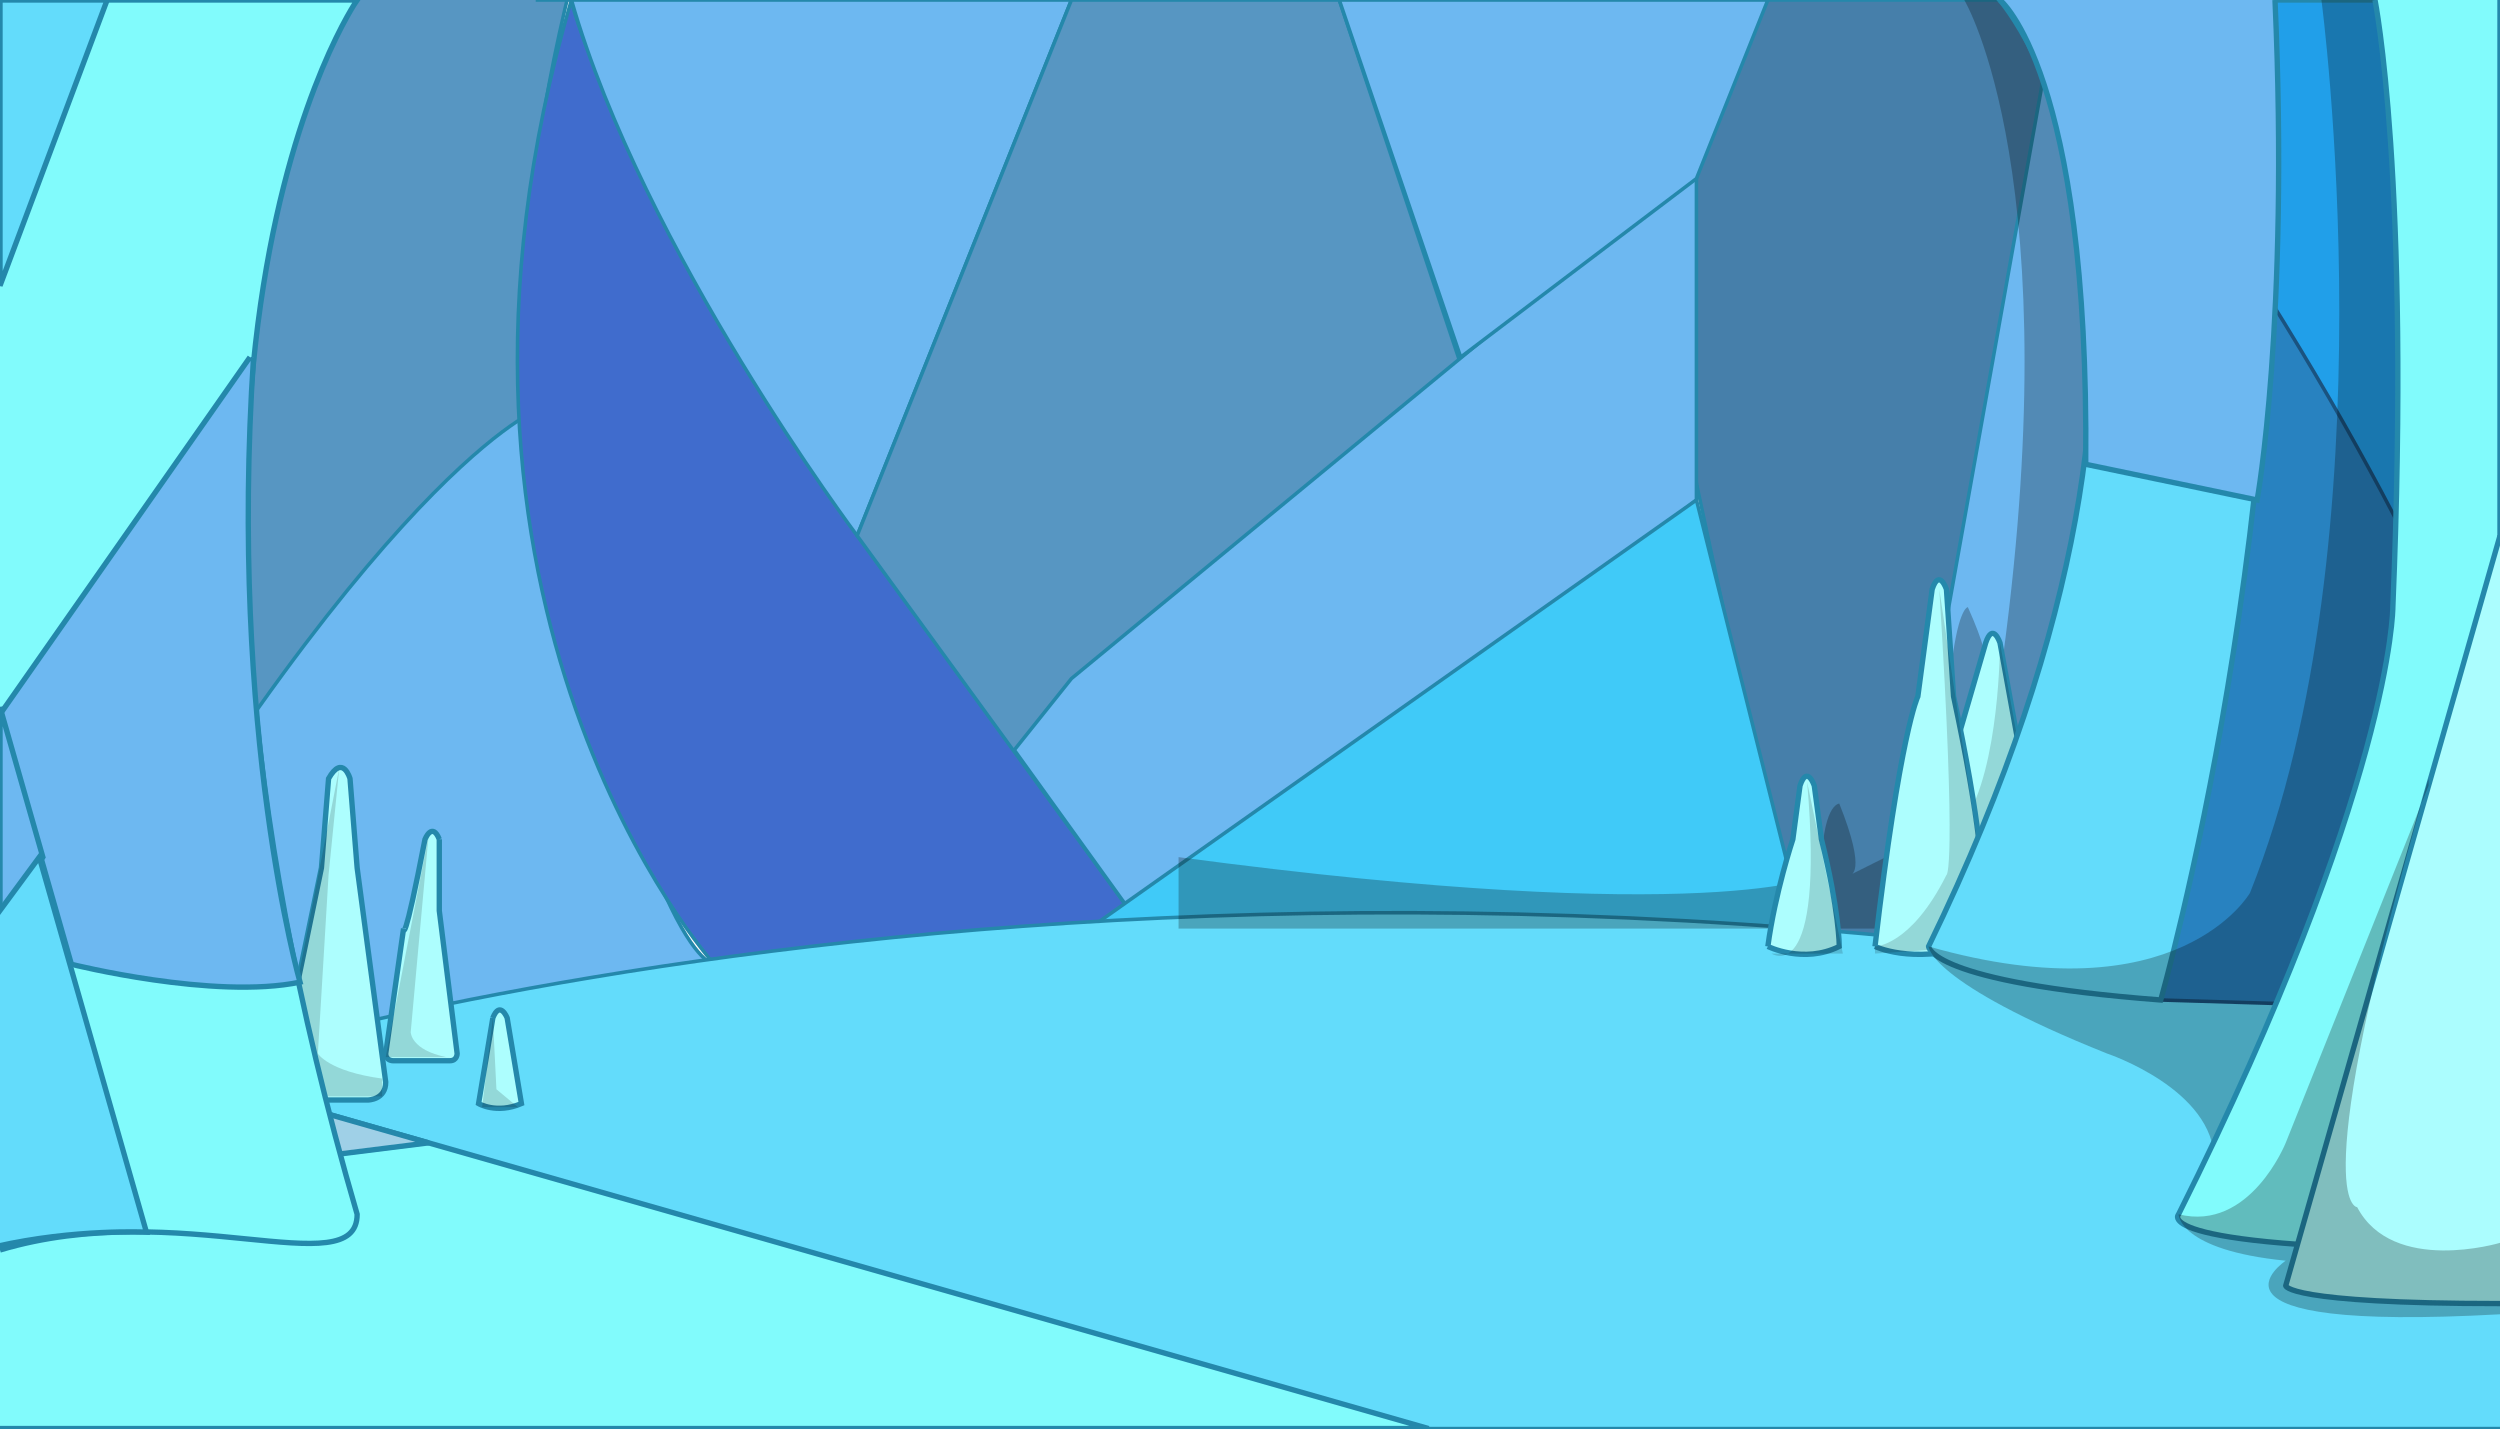
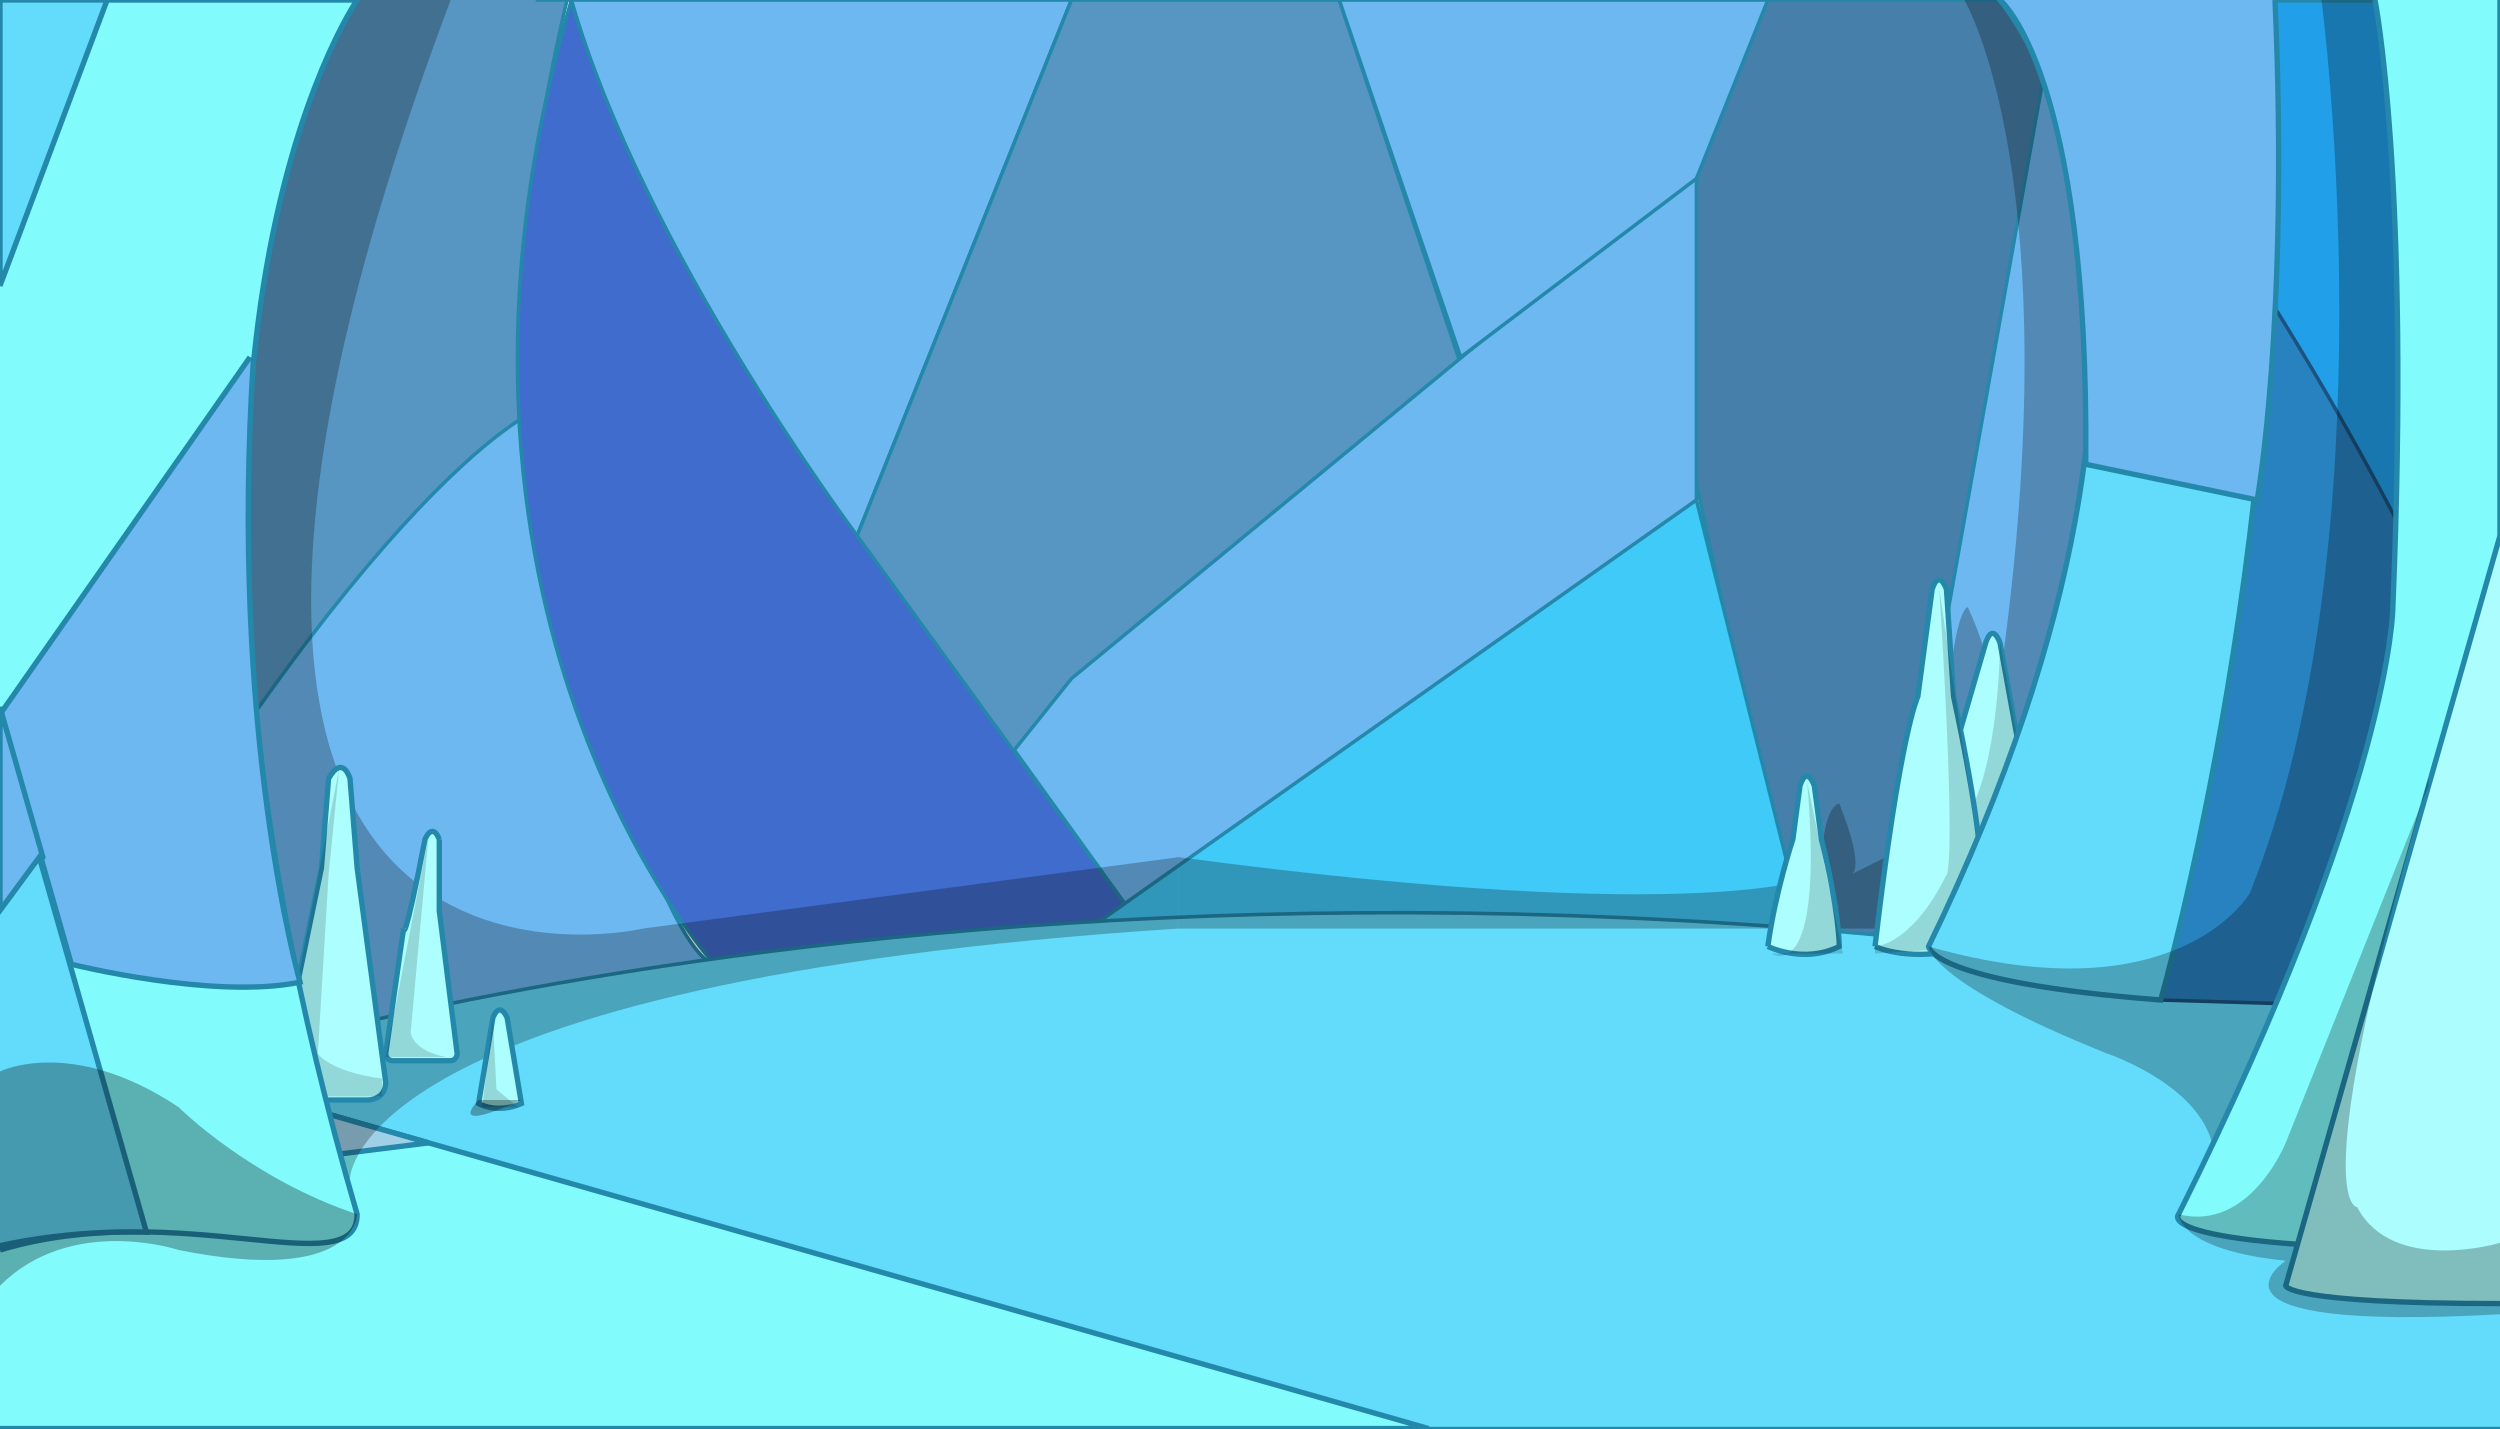
<svg xmlns="http://www.w3.org/2000/svg" height="400" viewBox="0 0 700 400" preserveAspectRatio="xMinYMin meet">
    //background
        //blue
        <path d="M 575 0                 c 0 0, 0 0, 50 0                 c 0 0, 0 0, 0 280                 c 0 0, 0 0, -100 0                 " stroke="#2488AB" fill="#6db8f1" />
        //dark blue
        <path d="M 496 0                 c 0 0, 0 0, 80 0                 c 0 0, 0 0, -50 280                 c 0 0, 0 0, -20 0                 c 0 0, 0 0, -60 -280                 z                 " stroke="#2488AB" fill="#467FAA" />
        //light grey
        <path d="M 0 315                 c 0 0, 80 -150, 150 -200                 c 0 0, -10 -40, 10 -120                 c 0 0, 0 0, -160 0                 z                 " stroke="#2488AB" fill="#5796C2" />
        //blue
        <path d="M 0 315                 c 0 0, 0 0, 200 -45                 c 0 0, -20 0, -50 -155                 c 0 0, -50 20, -150 200                 z                 " stroke="#2488AB" fill="#6db8f1" />
        //dark blue
        <path d="M 160 0                 c 0 0, 10 60, 170 270                 c 0 0, 0 0, -130 0                 c 0 0, -90 -100, -40 -270                 z                 " stroke="#2488AB" fill="#406CCD" />
        //blue
        <path d="M 150 0                 c 0 0, 0 0, 150 0                 c 0 0, 0 0, -60 150                 c 0 0, -60 -80, -80 -150                 z                 " stroke="#2488AB" fill="#6db8f1" />
        //light grey
        <path d="M 300 0                 c 0 0, 0 0, 75 0                 c 0 0, 0 0, 50 150                 c 0 0, 0 0, -105 110                 c 0 0, 0 0, -80 -110                 z                 " stroke="#2488AB" fill="#5796C2" />
        //blue
        <path d="M 470 50                 c 0 0, 0 0, -170 140                 c 0 0, 0 0, -16 20                 c 0 0, 0 0, 36 50                 c 0 0, 0 0, 155 -120                 c 0 0, 0 0, 0 -90                 z                 " stroke="#2488AB" fill="#6db8f1" />
        //light blue
        <path d="M 475 140                 c 0 0, 0 0, 30 120                 c 0 0, 0 0, -200 0                 z                 " stroke="#2488AB" fill="#40CAF8" />
        //blue
        <path d="M 375 0                 c 0 0, 0 0, 120 0                 c 0 0, 0 0, -20 50                 c 0 0, 0 0, -66 50                 z                 " stroke="#2488AB" fill="#6db8f1" />
    //floor
    <g>
    //blue
        <path d="M 50 300                 c 0 0, 300 -100, 700 0                 c 0 0, 0 0, 0 100                 c 0 0, 0 0, -350 0                 z                 " stroke="#2488AB" fill="#63DCFB" />
    //light-blue
        <path d="M 0 315                 c 0 0, 0 0, 50 -15                 c  0 0, 0 0, 350 100                 c 0 0, 0 0, -400 0                 " stroke="#2488AB" stroke-width="1.5" fill="#81FBFC" />
    //light-grey
        <path d="M 50 300                 c 0 0, 0 0, 70 20                 c 0 0, 0 0, -120 15                 z                 " stroke="#2488AB" stroke-width="1.5" fill="#9FD0E7" />
+     //shadow
+             <path d="M 98 330                     c 0 0, 0 -55, 232 -70                     c 0 0, 0 0, 0 -20                     c 0 0, 0 0, -150 20                     c 0 0, -170 40, -50 -270                      c 0 0, 0 0, -40 0                     c 0 0, 0 0, -50 250                     z                     " fill-opacity="0.25" />
    //icicles
            // big left
            <path d="M 78 308                     c 0 0, 0 0, 25 0                     c 0 0, 5 0, 5 -5                     c 0 0, 0 0, -8 -60                     c 0 0, 0 0, -2 -25                     c 0 0, -2 -7, -6 0                     c 0 0, 0 0, -2 25                     c 0 0, 0 0, -12 58                     c 0 0, -2 5, 2 8                                          " stroke="#2488AB" stroke-width="1.5" fill="#ADFEFE" />
            //shadow
            <path d="M 95 215                     c 0 0, 0 0, -3 30                     c 0 0, 0 0, -3 50                     c 0 0, 3 5, 18 7                     c 0 0, 0 0, 0 5                     c 0 0, 0 0, -30 0                     z                     " fill-opacity="0.15" />
    //columns
        
        <path d="M 0 0                 c 0 0, 0 0, 100 0                 c 0 0, -70 100, 0 340                 c 0 20, -50 -5, -100 10                 " stroke="#2488AB" stroke-width="1.5" fill="#81FBFC" />
        // dark blue
        <path d="M 70 100                 c 0 0, 0 0, -70 100                 c 0 0, 0 0, 20 70                 c 0 0, 40 10, 64 5                 c 0 0, -20 -70, -13 -175                 " stroke="#2488AB" stroke-width="1.5" fill="#6db8f1" />
    <path d="M 12 240                 c 0 0, 0 0, -12 18                 c 0 0, 0 0, 0 -60                 z                 " stroke="#2488AB" stroke-width="1.5" fill="#6db8f1" />
        //blue
        <path d="M 11 240                 c 0 0, 0 0, 30 105                 c 0 0, -20 -1, -42 4                 c 0 0, 0 0, -2 -90                 z                 " stroke="#2488AB" stroke-width="1.5" fill="#63DCFB" />
    <path d="M 0 0                 c 0 0, 0 0, 30 0                 c 0 0, 0 0, -30 80                 z                 " stroke="#2488AB" stroke-width="1.5" fill="#63DCFB" />
+         //shadow
+             <path d="M 0 300                     c 0 0, 20 -10, 50 10                     c 0 0, 20 20, 50 30                     c 0 0, 0 20, -50 10                     c 0 0, -30 -10, -50 10                     " fill-opacity="0.30" />
    <path d="M 630 0                     c 0 0, 0 0, 70 0                     c 0 0, 0 0, 0 250                     c 0 0, 0 0, -50 0                     " stroke="#2488AB" stroke-width="1.5" fill="#219FE9" />
    <path d="M 630 0                     c 0 0, 0 0, -25 280                     c 0 0 , 0 0, 100 3                     c 0 0, 30 -40, -70 -200                     z                     " stroke="#1A5380" fill="#2882C0" />
        //shadow
            <path d="M 550 0                     c 0 0, 30 50, 10 190                     c 0 0, 0 0, -5 0                     c 0 0, 5 0, -4 -20                     c 0 0, -3 0, -5 20                     c 0 0, 0 0, -18 50                     c 0 0, 0 0, -10 5                     c 0 0, 5 0, -3 -20                     c 0 0, -5 0, -5 20                     c 0 0, -30 15, -180 -5                     c 0 0, 0 0, 0 20                     c 0 0, 0 0, 260 0                     c 0 0, 0 0, 0 -270                     " fill-opacity="0.25" />
        //icicles
            //medium
            <path d="M 540 235                     c 0 0, 0 0, 30 0                     c 0 0, 0 0, -10 -55                     c 0 0, -2 -6, -4 0                      c 0 0, 0 0, -16 55                     " stroke="#2488AB" stroke-width="1.5" fill="#ADFEFE" />
            //shadow
            <path d="M 540 235                     c 0 0, 0 0, 30 0                     c 0 0, 0 0, -10 -55                     c 0 0, 0 35, -10 50                     " fill-opacity="0.15" />
            // big
            <path d="M 525 265                     c 0 0, 10 5, 27 0                     c 0 0, 10 0, -5 -70                     c 0 0, 0 0, -2 -30                     c 0 0, -2 -6, -4 0                     c 0 0, 0 0, -4 30                      c 0 0, -5 10, -12 70                     " stroke="#2488AB" stroke-width="1.5" fill="#ADFEFE" />
            //shadow
            <path d="M 525 265                     c 0 0, 10 0, 20 -20                     c 0 0 , 3 0,  -2 -80                     c 0 0, 0 0, 12 80                     c 0 0, 0 0, 0 20                     c 0 0, 0 0, -30 2                     " sttroke="red" fill-opacity="0.15" />
             //small
            <path d="M 495 265                     c 0 0, 10 5, 20 0                     c 0 0 , 0 -10, -5 -30                     c 0 0 , 0 0, -2 -15                     c 0 0 , -2 -6, -4 0                     c 0 0 , 0 0, -2 15                     c 0 0 , -5 15, -7 30                      " stroke="#2488AB" stroke-width="1.5" fill="#ADFEFE" />
            //shadow
            <path d="M 506 219                     c 0 0, 0 0, 10 48                     c 0 0, 0 0, -20 0                     c 0 0, 15 10, 10 -48                     " sttroke="red" fill-opacity="0.15" />
            ///
            <path d="M 560 0                     c 0 0, 70 80, -20 265                     c 0 0, 0 10, 65 15                     c 0 0, 40 -140, 30 -280                     z                     " stroke="#2488AB" stroke-width="1.5" fill="#63DCFB" />
    <path d="M 560 0                     c 0 0, 25 20, 24 130                     c 0 0, 0 0, 48 10                     c 0 0, 9 -50, 5 -140                     " stroke="#2488AB" stroke-width="1.5" fill="#6db8f1" />
            //shadow
            <path d="M 650 0                     c 0 0, 20 150, -20 250                     c 0 0, -20 35, -90 15                     c 0 0, 0 10, 50 30                     c 0 0, 30 10, 30 30                     c 0 0, 0 0, 70 0                     c 0 0, 0 0, 0 -340                     " fill-opacity="0.25" />
    <path d="M 665 0                     c 0 0, 10 50, 5 170                     c 0 0, 0 50, -60 170                     c 0 0, -10 10, 90 10                     c 0 0, 0 0, 0 -350                     " stroke="#2488AB" stroke-width="1.5" fill="#81FBFC" />
    <path d="M 700 150                     c 0 0, 0 0, -60 210                     c 0 0, 0 5, 60 5                     " stroke="#2488AB" stroke-width="1.5" fill="#ABFDFE" />
            //shadow
            <path d="M 680 220                     c 0 0, 0 0, -40 100                     c 0 0, 0 0, 0 0                     c 0 0, -10 25, -30 20                     c 0 0, 0 10, 30 13                     c 0 0, -30 20, 60 15                     c 0 0, 0 0, 0 -20                     c 0 0, -30 9, -40 -10                     c 0 0, -15 0, 20 -120                     " fill-opacity="0.25" />
            
         //icicle
            // medium left
            <path d="M 123 235                     c 0 0, 0 0, 0 20                     c 0 0, 0 0, 5 40                     c 0 0, 0 2, -2 2                     c 0 0, 0 0, -16 0                     c 0 0, -2 0, -2 -2                     c 0 0, 0 0, 5 -35                     c 0 0, 0 6, 6 -25                     c 0 0, 2 -5, 4 0                     " stroke="#2488AB" stroke-width="1.5" fill="#ADFEFE" />
            //shadow
            <path d="M 120 234                     c 0 0, 0 0, -5 55                     c 0 0, 0 5, 10 7                     c 0 0, 0 0, -17 0                     z                     " fill-opacity="0.15" />
            //small left
            <path d="M 138 285                     c 0 0, 0 0, -2 12                     c 0 0, 0 0, -2 12                     c 0 0, 5 3, 12 0                     c 0 0, 0 0, -2 -12                     c 0 0, 0 0, -2 -12                     c 0 0, -2 -5, -4 0                     " stroke="#2488AB" stroke-width="1.5" fill="#ADFEFE" />
            //shadow
            <path d="M 138 285                     c 0 0, 0 0, 1 20                     c 0 0, 0 0, 6 5                     c 0 0, 0 0, -10 0                     z                     " sttroke="red" fill-opacity="0.15" />
+             //shadow
+             <path d="M 134 308                     c 0 0, -10 10, 12 0                     c 0 0, 0 0, 0 0                     " fill-opacity="0.30" />
  </g>
</svg>
